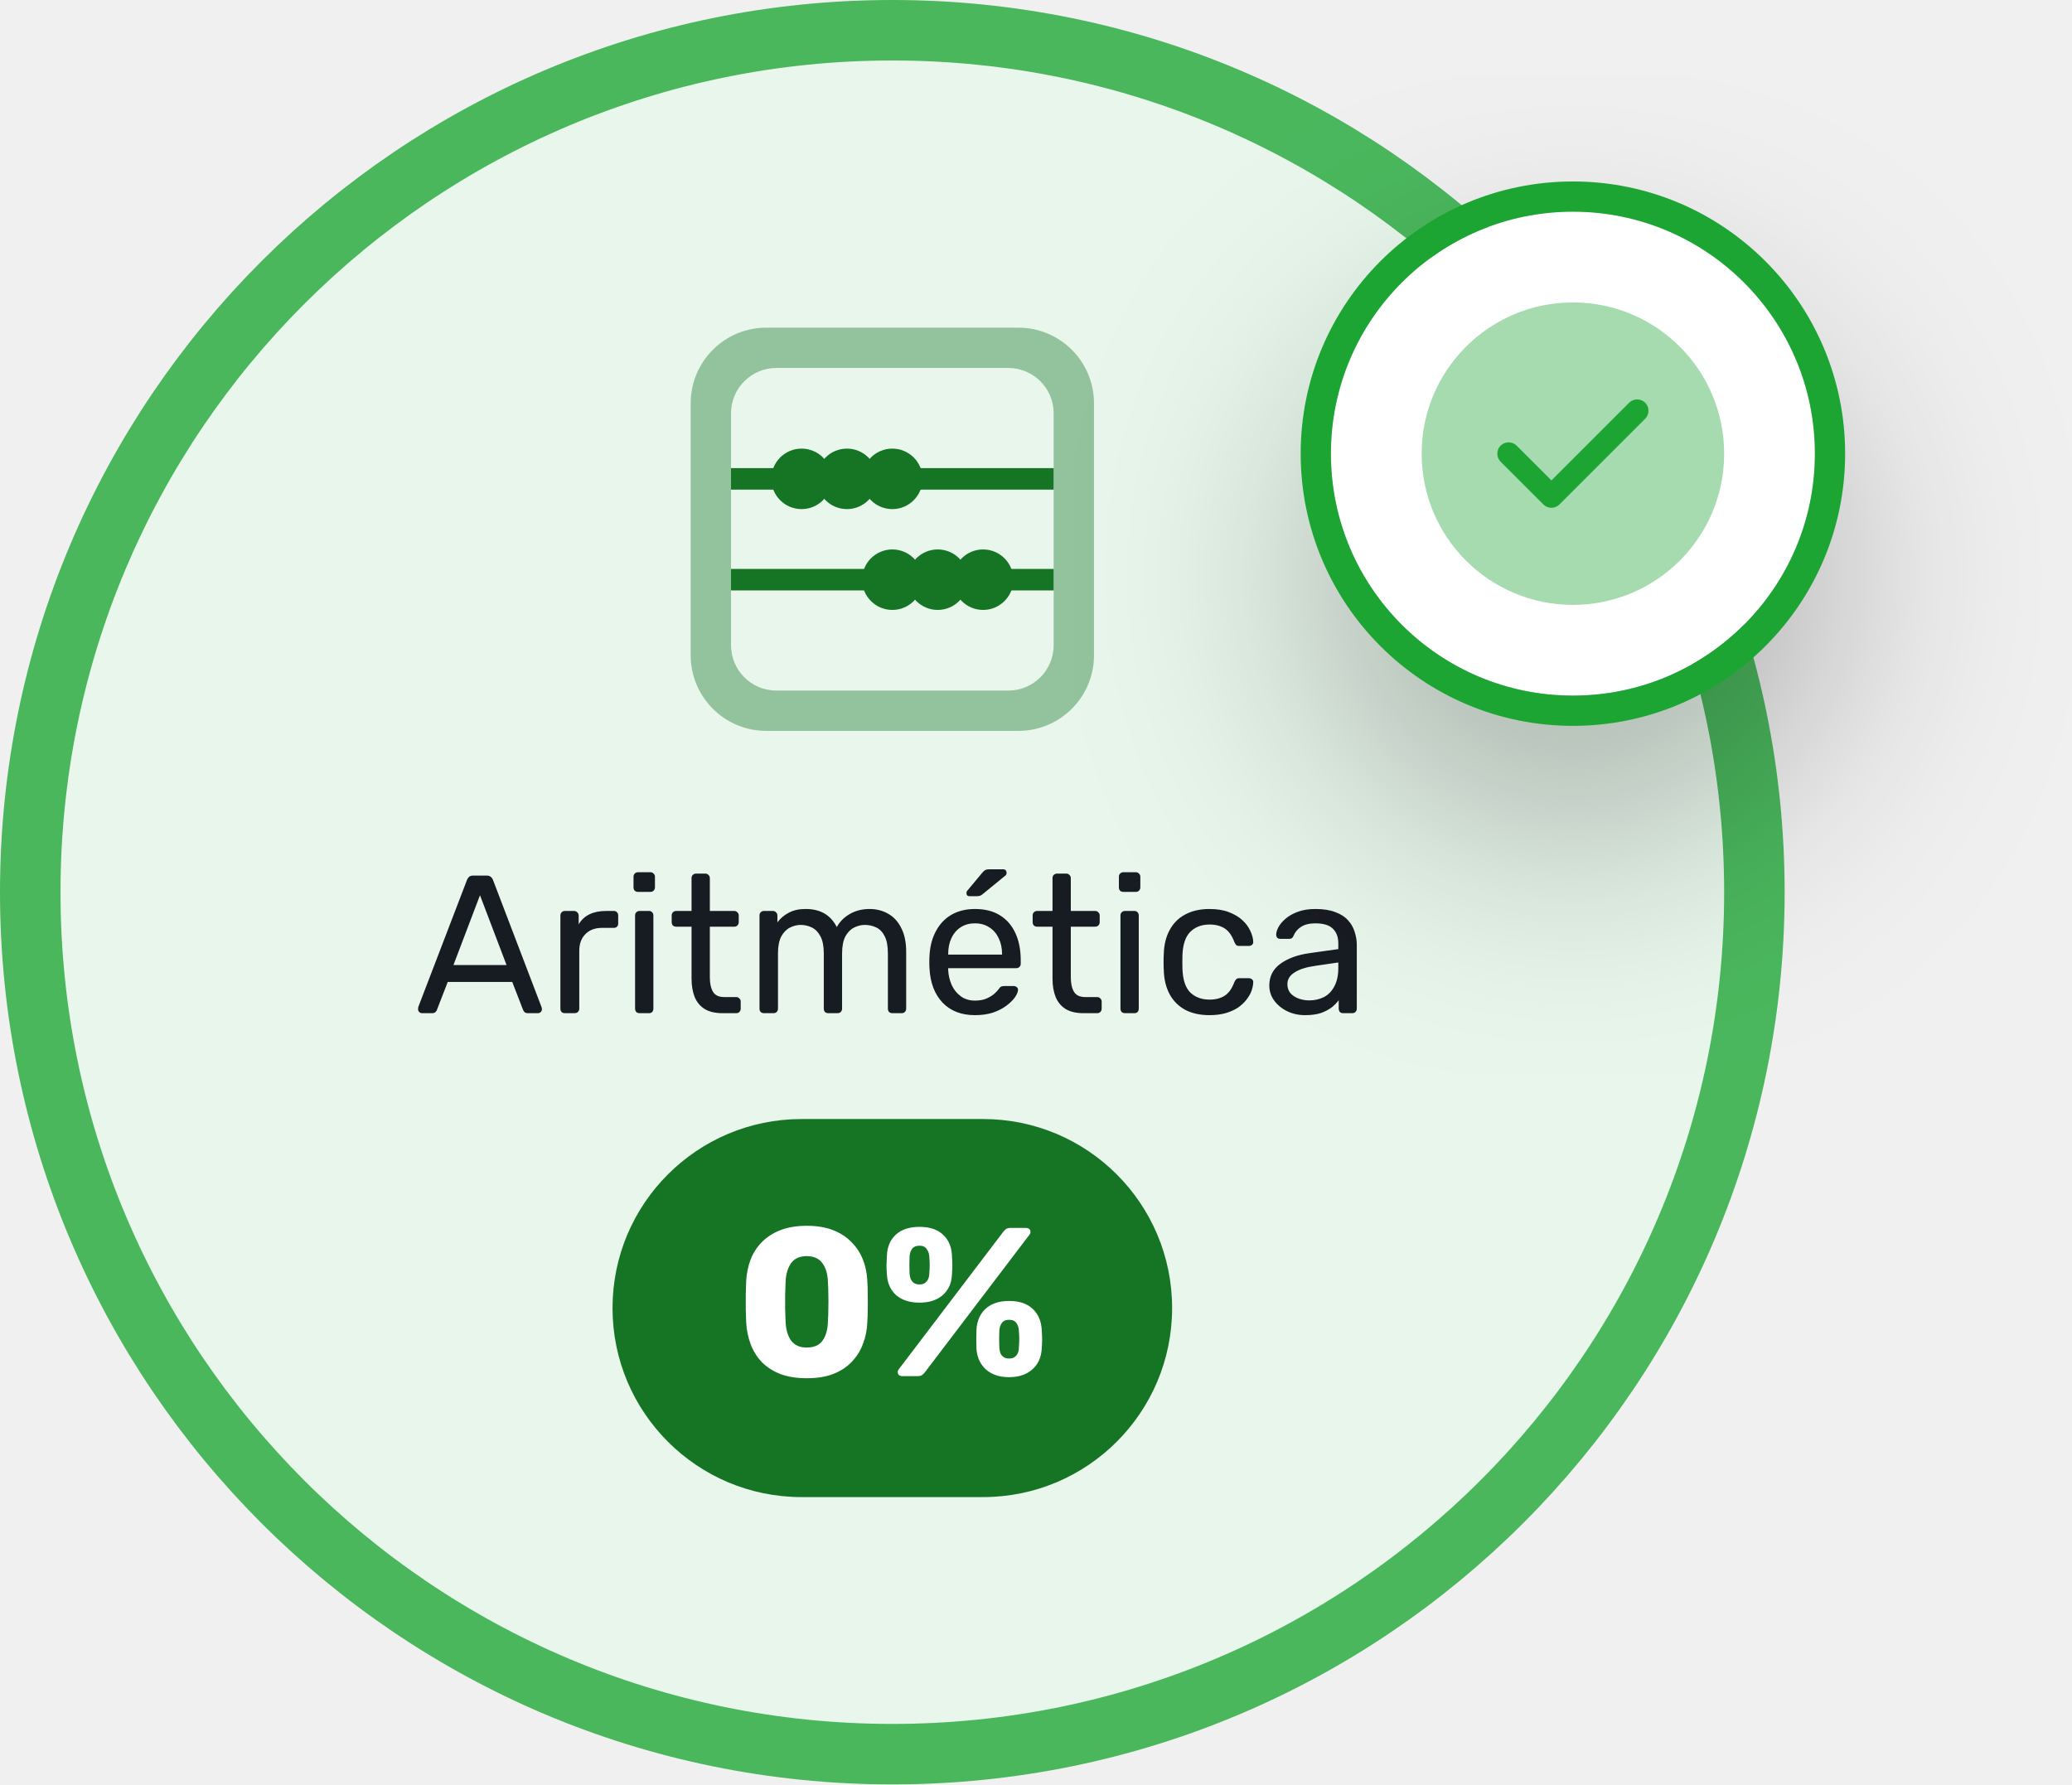
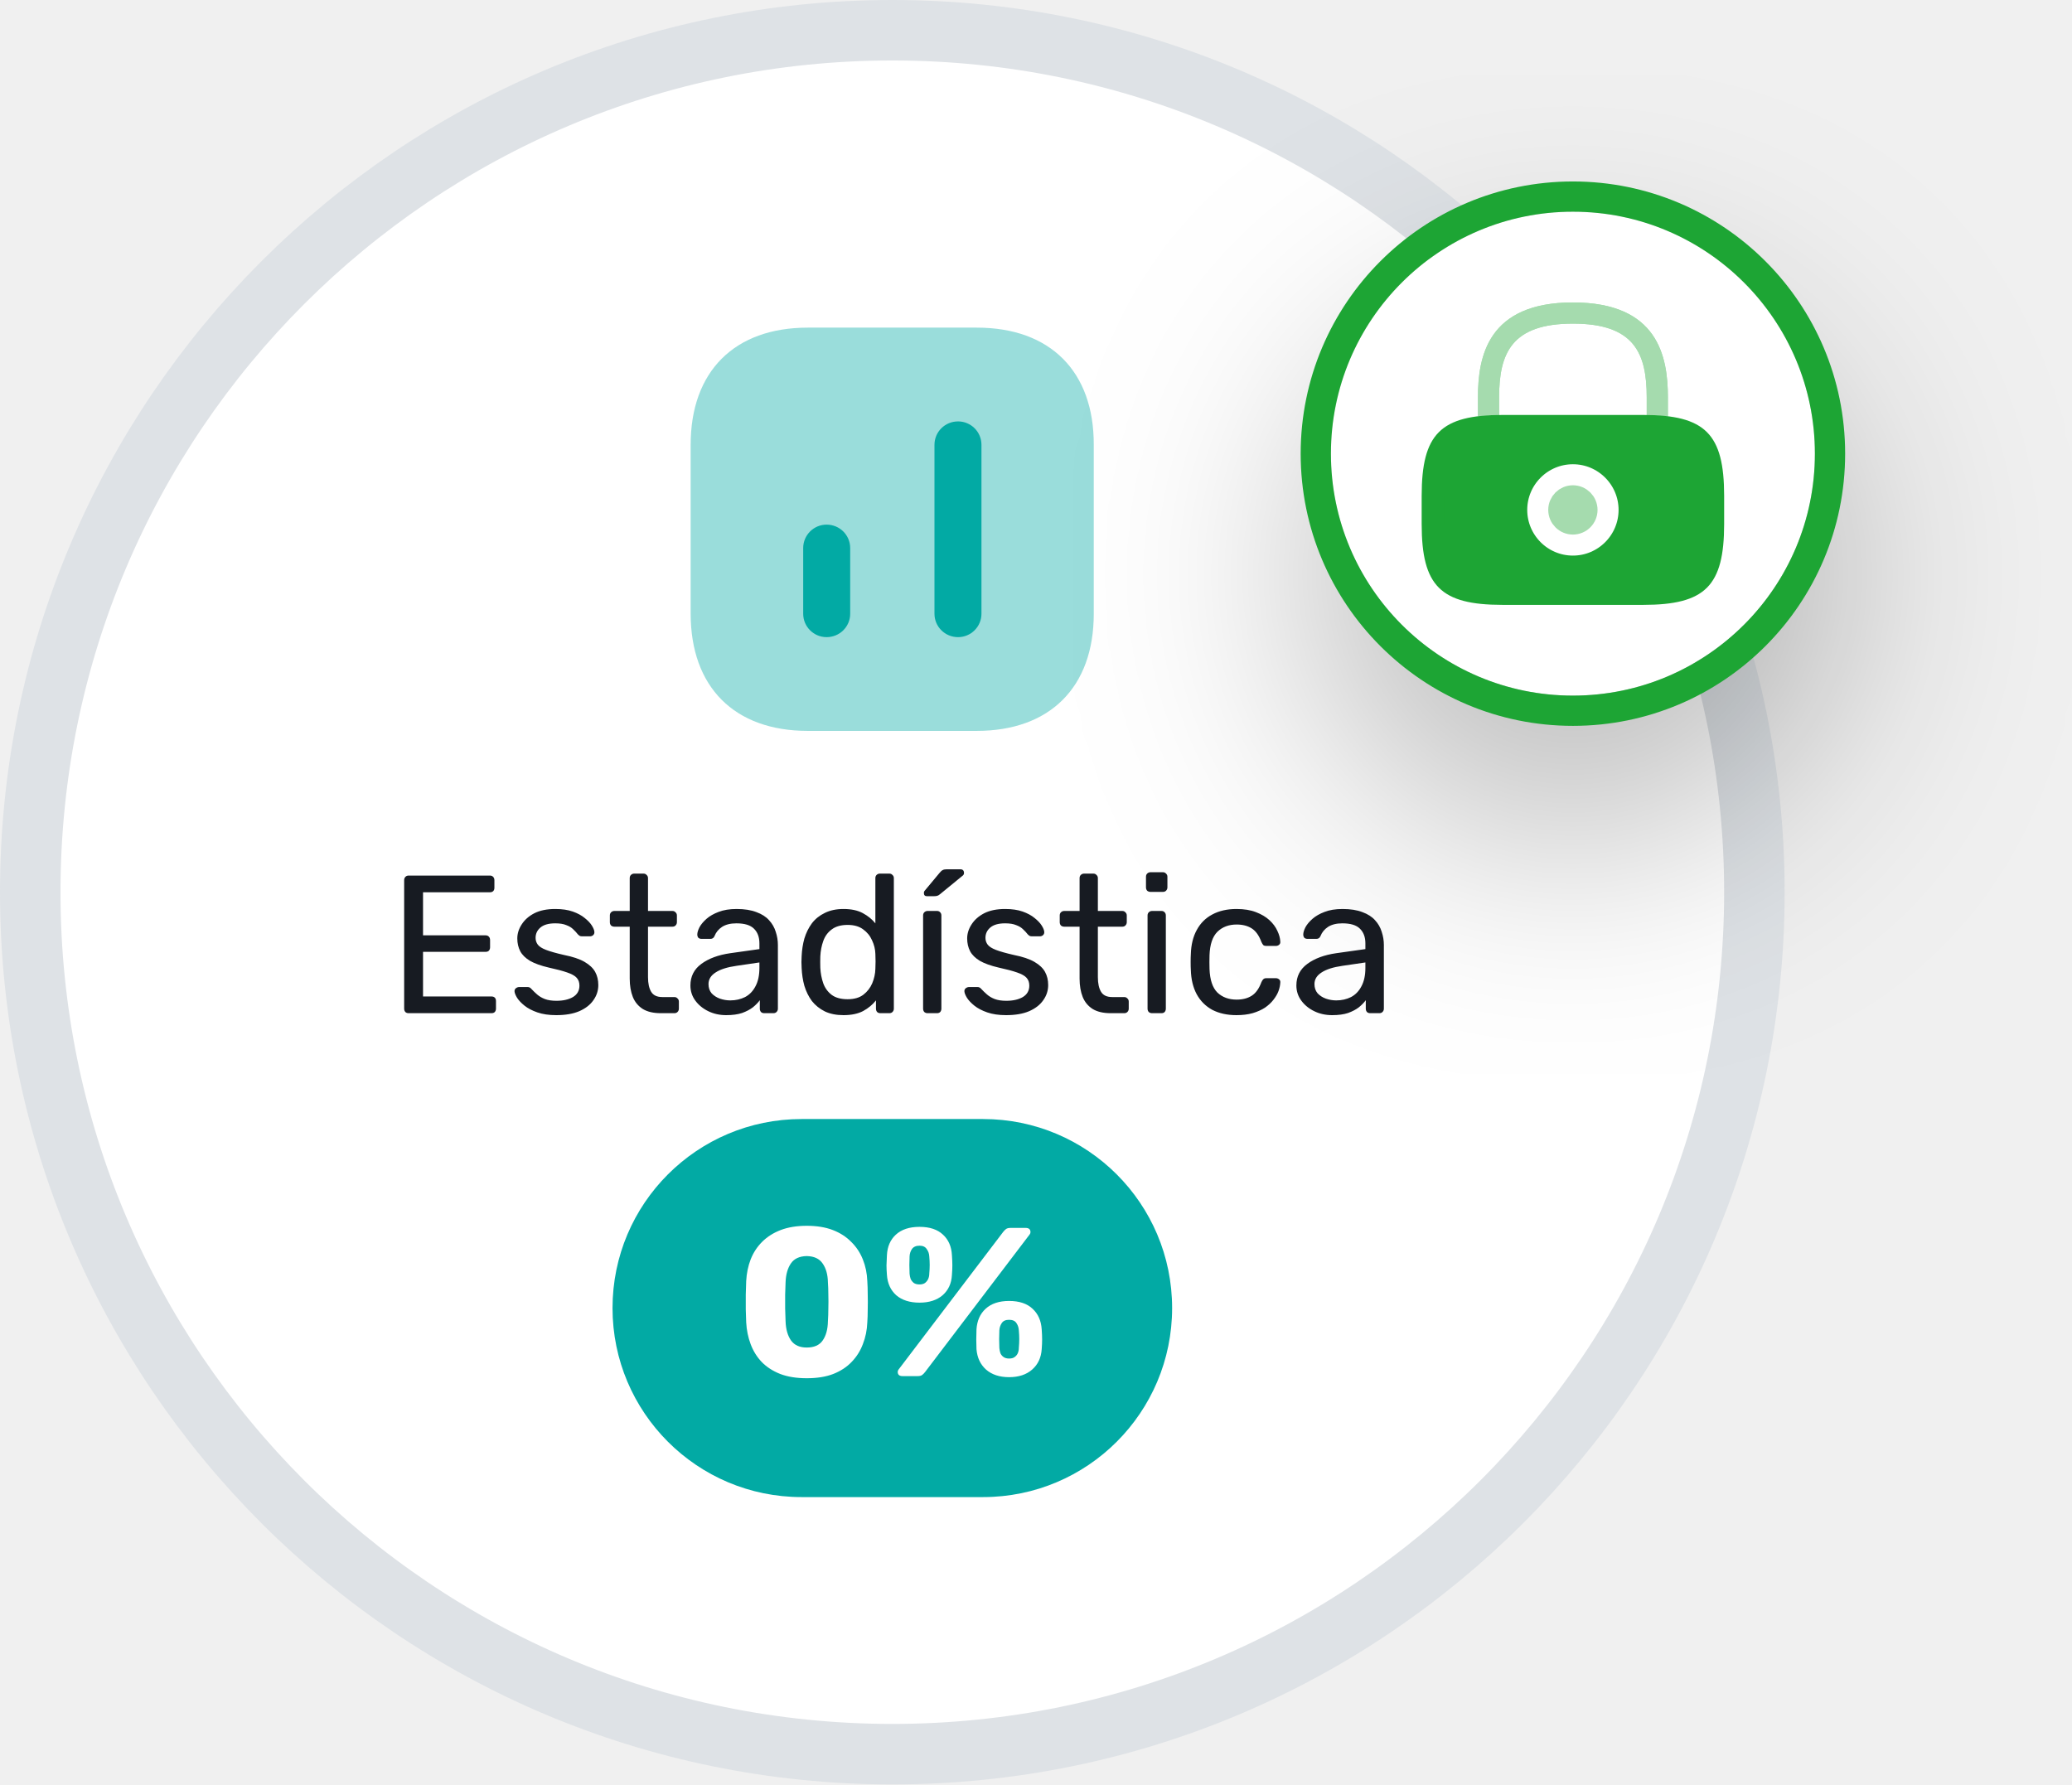
<svg xmlns="http://www.w3.org/2000/svg" width="137" height="118" viewBox="0 0 137 118" fill="none">
-   <rect x="2" y="2" width="114" height="114" rx="57" fill="#E8F6EB" />
-   <rect x="2" y="2" width="114" height="114" rx="57" stroke="#4AB75D" stroke-width="4" />
-   <path opacity="0.4" d="M67.334 21.667C70.095 21.667 72.334 23.906 72.334 26.667V43.333C72.334 46.094 70.095 48.333 67.334 48.333H50.668C47.907 48.333 45.668 46.094 45.668 43.333V26.667C45.668 23.906 47.907 21.667 50.668 21.667H67.334ZM51.334 24.333C49.677 24.333 48.334 25.676 48.334 27.333V42.667C48.334 44.324 49.677 45.667 51.334 45.667H66.668C68.325 45.667 69.668 44.324 69.668 42.667V27.333C69.668 25.676 68.325 24.333 66.668 24.333H51.334Z" fill="#157525" />
-   <circle cx="53" cy="31.666" r="2" fill="#157525" />
-   <circle cx="56" cy="31.666" r="2" fill="#157525" />
-   <circle cx="59" cy="31.666" r="2" fill="#157525" />
-   <rect x="48.334" y="30.956" width="21.333" height="1.422" fill="#157525" />
-   <circle cx="2" cy="2" r="2" transform="matrix(-1 0 0 1 67.002 36.3335)" fill="#157525" />
-   <circle cx="2" cy="2" r="2" transform="matrix(-1 0 0 1 64.002 36.3335)" fill="#157525" />
-   <circle cx="2" cy="2" r="2" transform="matrix(-1 0 0 1 61.002 36.3335)" fill="#157525" />
-   <rect width="21.333" height="1.422" transform="matrix(-1 0 0 1 69.668 37.6221)" fill="#157525" />
-   <path d="M27.902 67C27.833 67 27.772 66.974 27.72 66.922C27.668 66.87 27.642 66.809 27.642 66.74C27.642 66.697 27.647 66.649 27.655 66.597L30.879 58.186C30.914 58.099 30.962 58.03 31.022 57.978C31.083 57.926 31.174 57.9 31.295 57.9H32.179C32.292 57.9 32.379 57.926 32.439 57.978C32.509 58.03 32.561 58.099 32.595 58.186L35.806 66.597C35.824 66.649 35.832 66.697 35.832 66.74C35.832 66.809 35.806 66.87 35.754 66.922C35.702 66.974 35.642 67 35.572 67H34.909C34.805 67 34.727 66.974 34.675 66.922C34.632 66.87 34.602 66.822 34.584 66.779L33.869 64.933H29.605L28.89 66.779C28.882 66.822 28.851 66.87 28.799 66.922C28.747 66.974 28.669 67 28.565 67H27.902ZM29.982 63.815H33.492L31.737 59.2L29.982 63.815ZM37.352 67C37.266 67 37.192 66.974 37.131 66.922C37.079 66.861 37.053 66.788 37.053 66.701V60.552C37.053 60.465 37.079 60.392 37.131 60.331C37.192 60.27 37.266 60.24 37.352 60.24H37.95C38.037 60.24 38.111 60.27 38.171 60.331C38.232 60.392 38.262 60.465 38.262 60.552V61.124C38.436 60.829 38.674 60.608 38.977 60.461C39.281 60.314 39.645 60.24 40.069 60.24H40.589C40.676 60.24 40.745 60.27 40.797 60.331C40.849 60.383 40.875 60.452 40.875 60.539V61.072C40.875 61.159 40.849 61.228 40.797 61.28C40.745 61.332 40.676 61.358 40.589 61.358H39.809C39.341 61.358 38.973 61.497 38.704 61.774C38.436 62.043 38.301 62.411 38.301 62.879V66.701C38.301 66.788 38.271 66.861 38.21 66.922C38.15 66.974 38.076 67 37.989 67H37.352ZM42.291 67C42.204 67 42.13 66.974 42.07 66.922C42.018 66.861 41.992 66.788 41.992 66.701V60.539C41.992 60.452 42.018 60.383 42.07 60.331C42.13 60.27 42.204 60.24 42.291 60.24H42.915C43.002 60.24 43.071 60.27 43.123 60.331C43.175 60.383 43.201 60.452 43.201 60.539V66.701C43.201 66.788 43.175 66.861 43.123 66.922C43.071 66.974 43.002 67 42.915 67H42.291ZM42.187 58.979C42.1 58.979 42.026 58.953 41.966 58.901C41.914 58.84 41.888 58.767 41.888 58.68V57.978C41.888 57.891 41.914 57.822 41.966 57.77C42.026 57.709 42.1 57.679 42.187 57.679H43.006C43.093 57.679 43.162 57.709 43.214 57.77C43.275 57.822 43.305 57.891 43.305 57.978V58.68C43.305 58.767 43.275 58.84 43.214 58.901C43.162 58.953 43.093 58.979 43.006 58.979H42.187ZM47.779 67C47.294 67 46.9 66.909 46.596 66.727C46.293 66.536 46.072 66.272 45.933 65.934C45.795 65.587 45.725 65.18 45.725 64.712V61.28H44.711C44.625 61.28 44.551 61.254 44.49 61.202C44.438 61.141 44.412 61.068 44.412 60.981V60.539C44.412 60.452 44.438 60.383 44.49 60.331C44.551 60.27 44.625 60.24 44.711 60.24H45.725V58.069C45.725 57.982 45.751 57.913 45.803 57.861C45.864 57.8 45.938 57.77 46.024 57.77H46.635C46.722 57.77 46.791 57.8 46.843 57.861C46.904 57.913 46.934 57.982 46.934 58.069V60.24H48.546C48.633 60.24 48.702 60.27 48.754 60.331C48.815 60.383 48.845 60.452 48.845 60.539V60.981C48.845 61.068 48.815 61.141 48.754 61.202C48.702 61.254 48.633 61.28 48.546 61.28H46.934V64.621C46.934 65.028 47.004 65.349 47.142 65.583C47.281 65.817 47.528 65.934 47.883 65.934H48.676C48.763 65.934 48.832 65.964 48.884 66.025C48.945 66.077 48.975 66.146 48.975 66.233V66.701C48.975 66.788 48.945 66.861 48.884 66.922C48.832 66.974 48.763 67 48.676 67H47.779ZM50.517 67C50.431 67 50.357 66.974 50.296 66.922C50.244 66.861 50.218 66.788 50.218 66.701V60.539C50.218 60.452 50.244 60.383 50.296 60.331C50.357 60.27 50.431 60.24 50.517 60.24H51.102C51.189 60.24 51.258 60.27 51.31 60.331C51.371 60.383 51.401 60.452 51.401 60.539V60.994C51.601 60.725 51.852 60.513 52.155 60.357C52.459 60.192 52.823 60.11 53.247 60.11C54.227 60.101 54.92 60.5 55.327 61.306C55.527 60.942 55.817 60.652 56.198 60.435C56.58 60.218 57.013 60.11 57.498 60.11C57.949 60.11 58.356 60.214 58.72 60.422C59.093 60.63 59.383 60.946 59.591 61.371C59.808 61.787 59.916 62.311 59.916 62.944V66.701C59.916 66.788 59.886 66.861 59.825 66.922C59.773 66.974 59.704 67 59.617 67H59.006C58.92 67 58.846 66.974 58.785 66.922C58.733 66.861 58.707 66.788 58.707 66.701V63.061C58.707 62.576 58.638 62.194 58.499 61.917C58.361 61.64 58.174 61.445 57.94 61.332C57.706 61.219 57.451 61.163 57.173 61.163C56.948 61.163 56.718 61.219 56.484 61.332C56.25 61.445 56.055 61.64 55.899 61.917C55.752 62.194 55.678 62.576 55.678 63.061V66.701C55.678 66.788 55.648 66.861 55.587 66.922C55.535 66.974 55.466 67 55.379 67H54.768C54.682 67 54.608 66.974 54.547 66.922C54.495 66.861 54.469 66.788 54.469 66.701V63.061C54.469 62.576 54.396 62.194 54.248 61.917C54.101 61.64 53.91 61.445 53.676 61.332C53.442 61.219 53.195 61.163 52.935 61.163C52.71 61.163 52.48 61.219 52.246 61.332C52.012 61.445 51.817 61.64 51.661 61.917C51.514 62.194 51.44 62.571 51.44 63.048V66.701C51.44 66.788 51.41 66.861 51.349 66.922C51.297 66.974 51.228 67 51.141 67H50.517ZM64.462 67.13C63.569 67.13 62.859 66.857 62.33 66.311C61.801 65.756 61.511 65.002 61.459 64.049C61.45 63.936 61.446 63.793 61.446 63.62C61.446 63.438 61.45 63.291 61.459 63.178C61.494 62.563 61.637 62.025 61.888 61.566C62.139 61.098 62.482 60.738 62.915 60.487C63.357 60.236 63.873 60.11 64.462 60.11C65.121 60.11 65.671 60.249 66.113 60.526C66.564 60.803 66.906 61.198 67.14 61.709C67.374 62.22 67.491 62.818 67.491 63.503V63.724C67.491 63.819 67.461 63.893 67.4 63.945C67.348 63.997 67.279 64.023 67.192 64.023H62.694C62.694 64.032 62.694 64.049 62.694 64.075C62.694 64.101 62.694 64.123 62.694 64.14C62.711 64.495 62.789 64.829 62.928 65.141C63.067 65.444 63.266 65.691 63.526 65.882C63.786 66.073 64.098 66.168 64.462 66.168C64.774 66.168 65.034 66.12 65.242 66.025C65.45 65.93 65.619 65.826 65.749 65.713C65.879 65.592 65.966 65.501 66.009 65.44C66.087 65.327 66.148 65.262 66.191 65.245C66.234 65.219 66.304 65.206 66.399 65.206H67.023C67.11 65.206 67.179 65.232 67.231 65.284C67.292 65.327 67.318 65.392 67.309 65.479C67.3 65.609 67.231 65.769 67.101 65.96C66.971 66.142 66.785 66.324 66.542 66.506C66.299 66.688 66.005 66.84 65.658 66.961C65.311 67.074 64.913 67.13 64.462 67.13ZM62.694 63.126H66.256V63.087C66.256 62.697 66.182 62.35 66.035 62.047C65.896 61.744 65.693 61.505 65.424 61.332C65.155 61.15 64.835 61.059 64.462 61.059C64.089 61.059 63.769 61.15 63.5 61.332C63.24 61.505 63.041 61.744 62.902 62.047C62.763 62.35 62.694 62.697 62.694 63.087V63.126ZM64.111 59.265C63.972 59.265 63.903 59.196 63.903 59.057C63.903 58.988 63.925 58.931 63.968 58.888L64.943 57.718C65.021 57.623 65.09 57.562 65.151 57.536C65.212 57.501 65.303 57.484 65.424 57.484H66.308C66.473 57.484 66.555 57.566 66.555 57.731C66.555 57.792 66.533 57.844 66.49 57.887L64.982 59.122C64.913 59.183 64.848 59.222 64.787 59.239C64.726 59.256 64.648 59.265 64.553 59.265H64.111ZM71.646 67C71.161 67 70.767 66.909 70.463 66.727C70.16 66.536 69.939 66.272 69.8 65.934C69.662 65.587 69.592 65.18 69.592 64.712V61.28H68.578C68.492 61.28 68.418 61.254 68.357 61.202C68.305 61.141 68.279 61.068 68.279 60.981V60.539C68.279 60.452 68.305 60.383 68.357 60.331C68.418 60.27 68.492 60.24 68.578 60.24H69.592V58.069C69.592 57.982 69.618 57.913 69.67 57.861C69.731 57.8 69.805 57.77 69.891 57.77H70.502C70.589 57.77 70.658 57.8 70.71 57.861C70.771 57.913 70.801 57.982 70.801 58.069V60.24H72.413C72.5 60.24 72.569 60.27 72.621 60.331C72.682 60.383 72.712 60.452 72.712 60.539V60.981C72.712 61.068 72.682 61.141 72.621 61.202C72.569 61.254 72.5 61.28 72.413 61.28H70.801V64.621C70.801 65.028 70.871 65.349 71.009 65.583C71.148 65.817 71.395 65.934 71.75 65.934H72.543C72.63 65.934 72.699 65.964 72.751 66.025C72.812 66.077 72.842 66.146 72.842 66.233V66.701C72.842 66.788 72.812 66.861 72.751 66.922C72.699 66.974 72.63 67 72.543 67H71.646ZM74.385 67C74.298 67 74.224 66.974 74.163 66.922C74.112 66.861 74.085 66.788 74.085 66.701V60.539C74.085 60.452 74.112 60.383 74.163 60.331C74.224 60.27 74.298 60.24 74.385 60.24H75.008C75.095 60.24 75.165 60.27 75.216 60.331C75.269 60.383 75.294 60.452 75.294 60.539V66.701C75.294 66.788 75.269 66.861 75.216 66.922C75.165 66.974 75.095 67 75.008 67H74.385ZM74.281 58.979C74.194 58.979 74.12 58.953 74.059 58.901C74.007 58.84 73.981 58.767 73.981 58.68V57.978C73.981 57.891 74.007 57.822 74.059 57.77C74.12 57.709 74.194 57.679 74.281 57.679H75.1C75.186 57.679 75.255 57.709 75.308 57.77C75.368 57.822 75.398 57.891 75.398 57.978V58.68C75.398 58.767 75.368 58.84 75.308 58.901C75.255 58.953 75.186 58.979 75.1 58.979H74.281ZM79.964 67.13C79.349 67.13 78.816 67.013 78.365 66.779C77.923 66.536 77.581 66.194 77.338 65.752C77.095 65.301 76.965 64.764 76.948 64.14C76.939 64.01 76.935 63.837 76.935 63.62C76.935 63.403 76.939 63.23 76.948 63.1C76.965 62.476 77.095 61.943 77.338 61.501C77.581 61.05 77.923 60.708 78.365 60.474C78.816 60.231 79.349 60.11 79.964 60.11C80.467 60.11 80.896 60.179 81.251 60.318C81.615 60.457 81.914 60.634 82.148 60.851C82.382 61.068 82.555 61.302 82.668 61.553C82.789 61.804 82.854 62.043 82.863 62.268C82.872 62.355 82.846 62.424 82.785 62.476C82.724 62.528 82.651 62.554 82.564 62.554H81.94C81.853 62.554 81.788 62.537 81.745 62.502C81.702 62.459 81.658 62.389 81.615 62.294C81.459 61.869 81.247 61.57 80.978 61.397C80.709 61.224 80.376 61.137 79.977 61.137C79.457 61.137 79.032 61.297 78.703 61.618C78.382 61.939 78.209 62.454 78.183 63.165C78.174 63.477 78.174 63.78 78.183 64.075C78.209 64.794 78.382 65.314 78.703 65.635C79.032 65.947 79.457 66.103 79.977 66.103C80.376 66.103 80.709 66.016 80.978 65.843C81.247 65.67 81.459 65.371 81.615 64.946C81.658 64.851 81.702 64.786 81.745 64.751C81.788 64.708 81.853 64.686 81.94 64.686H82.564C82.651 64.686 82.724 64.712 82.785 64.764C82.846 64.816 82.872 64.885 82.863 64.972C82.854 65.154 82.815 65.34 82.746 65.531C82.677 65.722 82.564 65.917 82.408 66.116C82.261 66.307 82.074 66.48 81.849 66.636C81.624 66.783 81.351 66.905 81.03 67C80.718 67.087 80.363 67.13 79.964 67.13ZM86.292 67.13C85.859 67.13 85.464 67.043 85.109 66.87C84.754 66.697 84.468 66.463 84.251 66.168C84.034 65.873 83.926 65.54 83.926 65.167C83.926 64.569 84.168 64.092 84.654 63.737C85.139 63.382 85.772 63.148 86.552 63.035L88.489 62.762V62.385C88.489 61.969 88.368 61.644 88.125 61.41C87.891 61.176 87.505 61.059 86.968 61.059C86.578 61.059 86.261 61.137 86.019 61.293C85.785 61.449 85.62 61.648 85.525 61.891C85.473 62.021 85.382 62.086 85.252 62.086H84.667C84.572 62.086 84.498 62.06 84.446 62.008C84.403 61.947 84.381 61.878 84.381 61.8C84.381 61.67 84.428 61.51 84.524 61.319C84.628 61.128 84.784 60.942 84.992 60.76C85.2 60.578 85.464 60.426 85.785 60.305C86.114 60.175 86.513 60.11 86.981 60.11C87.501 60.11 87.939 60.179 88.294 60.318C88.649 60.448 88.927 60.626 89.126 60.851C89.334 61.076 89.481 61.332 89.568 61.618C89.663 61.904 89.711 62.194 89.711 62.489V66.701C89.711 66.788 89.68 66.861 89.62 66.922C89.568 66.974 89.499 67 89.412 67H88.814C88.719 67 88.645 66.974 88.593 66.922C88.541 66.861 88.515 66.788 88.515 66.701V66.142C88.402 66.298 88.251 66.454 88.06 66.61C87.869 66.757 87.631 66.883 87.345 66.987C87.059 67.082 86.708 67.13 86.292 67.13ZM86.565 66.155C86.92 66.155 87.245 66.081 87.54 65.934C87.835 65.778 88.064 65.54 88.229 65.219C88.402 64.898 88.489 64.495 88.489 64.01V63.646L86.981 63.867C86.365 63.954 85.902 64.101 85.59 64.309C85.278 64.508 85.122 64.764 85.122 65.076C85.122 65.319 85.191 65.522 85.33 65.687C85.477 65.843 85.659 65.96 85.876 66.038C86.101 66.116 86.331 66.155 86.565 66.155Z" fill="#171B22" />
-   <rect x="40.5" y="74" width="37" height="25" rx="12.5" fill="#157525" />
+   <rect x="2" y="2" width="114" height="114" rx="57" fill="white" />
+   <rect x="2" y="2" width="114" height="114" rx="57" stroke="#DEE2E6" stroke-width="4" />
+   <path opacity="0.4" d="M64.586 21.666H53.413C48.559 21.666 45.666 24.56 45.666 29.413V40.573C45.666 45.44 48.559 48.333 53.413 48.333H64.573C69.426 48.333 72.319 45.44 72.319 40.587V29.413C72.333 24.56 69.439 21.666 64.586 21.666Z" fill="#02AAA4" />
+   <path d="M64.894 29.413V40.587C64.894 41.44 64.2 42.133 63.347 42.133C62.48 42.133 61.787 41.44 61.787 40.587V29.413C61.787 28.56 62.48 27.867 63.347 27.867C64.2 27.867 64.894 28.56 64.894 29.413Z" fill="#02AAA4" />
+   <path d="M56.214 36.24V40.587C56.214 41.44 55.521 42.133 54.654 42.133C53.801 42.133 53.107 41.44 53.107 40.587V36.24C53.107 35.387 53.801 34.693 54.654 34.693C55.521 34.693 56.214 35.387 56.214 36.24Z" fill="#02AAA4" />
+   <path d="M27.022 67C26.927 67 26.853 66.974 26.801 66.922C26.749 66.861 26.723 66.788 26.723 66.701V58.212C26.723 58.117 26.749 58.043 26.801 57.991C26.853 57.93 26.927 57.9 27.022 57.9H32.391C32.487 57.9 32.56 57.93 32.612 57.991C32.664 58.043 32.69 58.117 32.69 58.212V58.706C32.69 58.801 32.664 58.875 32.612 58.927C32.56 58.979 32.487 59.005 32.391 59.005H27.971V61.852H32.105C32.201 61.852 32.274 61.882 32.326 61.943C32.378 61.995 32.404 62.069 32.404 62.164V62.645C32.404 62.732 32.378 62.805 32.326 62.866C32.274 62.918 32.201 62.944 32.105 62.944H27.971V65.895H32.495C32.591 65.895 32.664 65.921 32.716 65.973C32.768 66.025 32.794 66.099 32.794 66.194V66.701C32.794 66.788 32.768 66.861 32.716 66.922C32.664 66.974 32.591 67 32.495 67H27.022ZM36.778 67.13C36.293 67.13 35.877 67.069 35.53 66.948C35.183 66.827 34.902 66.679 34.685 66.506C34.468 66.333 34.304 66.159 34.191 65.986C34.087 65.813 34.031 65.674 34.022 65.57C34.013 65.475 34.044 65.401 34.113 65.349C34.182 65.297 34.252 65.271 34.321 65.271H34.893C34.945 65.271 34.984 65.28 35.01 65.297C35.045 65.306 35.088 65.34 35.14 65.401C35.253 65.522 35.378 65.644 35.517 65.765C35.656 65.886 35.825 65.986 36.024 66.064C36.232 66.142 36.488 66.181 36.791 66.181C37.233 66.181 37.597 66.099 37.883 65.934C38.169 65.761 38.312 65.509 38.312 65.18C38.312 64.963 38.251 64.79 38.13 64.66C38.017 64.53 37.809 64.413 37.506 64.309C37.211 64.205 36.804 64.097 36.284 63.984C35.764 63.863 35.352 63.715 35.049 63.542C34.746 63.36 34.529 63.148 34.399 62.905C34.269 62.654 34.204 62.372 34.204 62.06C34.204 61.739 34.299 61.432 34.49 61.137C34.681 60.834 34.958 60.587 35.322 60.396C35.695 60.205 36.158 60.11 36.713 60.11C37.164 60.11 37.549 60.166 37.87 60.279C38.191 60.392 38.455 60.535 38.663 60.708C38.871 60.873 39.027 61.037 39.131 61.202C39.235 61.367 39.291 61.505 39.3 61.618C39.309 61.705 39.283 61.778 39.222 61.839C39.161 61.891 39.092 61.917 39.014 61.917H38.468C38.407 61.917 38.355 61.904 38.312 61.878C38.277 61.852 38.243 61.822 38.208 61.787C38.121 61.674 38.017 61.562 37.896 61.449C37.783 61.336 37.632 61.245 37.441 61.176C37.259 61.098 37.016 61.059 36.713 61.059C36.28 61.059 35.955 61.15 35.738 61.332C35.521 61.514 35.413 61.744 35.413 62.021C35.413 62.186 35.461 62.333 35.556 62.463C35.651 62.593 35.833 62.71 36.102 62.814C36.371 62.918 36.769 63.031 37.298 63.152C37.87 63.265 38.321 63.416 38.65 63.607C38.979 63.798 39.213 64.019 39.352 64.27C39.491 64.521 39.56 64.812 39.56 65.141C39.56 65.505 39.452 65.839 39.235 66.142C39.027 66.445 38.715 66.688 38.299 66.87C37.892 67.043 37.385 67.13 36.778 67.13ZM43.691 67C43.206 67 42.812 66.909 42.508 66.727C42.205 66.536 41.984 66.272 41.845 65.934C41.707 65.587 41.637 65.18 41.637 64.712V61.28H40.623C40.537 61.28 40.463 61.254 40.402 61.202C40.35 61.141 40.324 61.068 40.324 60.981V60.539C40.324 60.452 40.35 60.383 40.402 60.331C40.463 60.27 40.537 60.24 40.623 60.24H41.637V58.069C41.637 57.982 41.663 57.913 41.715 57.861C41.776 57.8 41.85 57.77 41.936 57.77H42.547C42.634 57.77 42.703 57.8 42.755 57.861C42.816 57.913 42.846 57.982 42.846 58.069V60.24H44.458C44.545 60.24 44.614 60.27 44.666 60.331C44.727 60.383 44.757 60.452 44.757 60.539V60.981C44.757 61.068 44.727 61.141 44.666 61.202C44.614 61.254 44.545 61.28 44.458 61.28H42.846V64.621C42.846 65.028 42.916 65.349 43.054 65.583C43.193 65.817 43.44 65.934 43.795 65.934H44.588C44.675 65.934 44.744 65.964 44.796 66.025C44.857 66.077 44.887 66.146 44.887 66.233V66.701C44.887 66.788 44.857 66.861 44.796 66.922C44.744 66.974 44.675 67 44.588 67H43.691ZM48.016 67.13C47.582 67.13 47.188 67.043 46.833 66.87C46.477 66.697 46.191 66.463 45.974 66.168C45.758 65.873 45.65 65.54 45.65 65.167C45.65 64.569 45.892 64.092 46.377 63.737C46.863 63.382 47.495 63.148 48.276 63.035L50.212 62.762V62.385C50.212 61.969 50.091 61.644 49.849 61.41C49.614 61.176 49.229 61.059 48.691 61.059C48.301 61.059 47.985 61.137 47.742 61.293C47.508 61.449 47.344 61.648 47.248 61.891C47.197 62.021 47.105 62.086 46.975 62.086H46.391C46.295 62.086 46.221 62.06 46.169 62.008C46.126 61.947 46.105 61.878 46.105 61.8C46.105 61.67 46.152 61.51 46.248 61.319C46.352 61.128 46.508 60.942 46.715 60.76C46.923 60.578 47.188 60.426 47.508 60.305C47.838 60.175 48.236 60.11 48.705 60.11C49.224 60.11 49.662 60.179 50.017 60.318C50.373 60.448 50.65 60.626 50.849 60.851C51.057 61.076 51.205 61.332 51.291 61.618C51.387 61.904 51.434 62.194 51.434 62.489V66.701C51.434 66.788 51.404 66.861 51.343 66.922C51.291 66.974 51.222 67 51.136 67H50.538C50.442 67 50.368 66.974 50.316 66.922C50.264 66.861 50.239 66.788 50.239 66.701V66.142C50.126 66.298 49.974 66.454 49.783 66.61C49.593 66.757 49.355 66.883 49.069 66.987C48.782 67.082 48.431 67.13 48.016 67.13ZM48.288 66.155C48.644 66.155 48.969 66.081 49.264 65.934C49.558 65.778 49.788 65.54 49.953 65.219C50.126 64.898 50.212 64.495 50.212 64.01V63.646L48.705 63.867C48.089 63.954 47.626 64.101 47.313 64.309C47.002 64.508 46.846 64.764 46.846 65.076C46.846 65.319 46.915 65.522 47.053 65.687C47.201 65.843 47.383 65.96 47.599 66.038C47.825 66.116 48.054 66.155 48.288 66.155ZM55.773 67.13C55.297 67.13 54.885 67.048 54.538 66.883C54.192 66.71 53.906 66.48 53.68 66.194C53.464 65.899 53.299 65.566 53.186 65.193C53.082 64.82 53.022 64.426 53.004 64.01C52.996 63.871 52.991 63.741 52.991 63.62C52.991 63.499 52.996 63.369 53.004 63.23C53.022 62.823 53.082 62.433 53.186 62.06C53.299 61.687 53.464 61.354 53.68 61.059C53.906 60.764 54.192 60.535 54.538 60.37C54.885 60.197 55.297 60.11 55.773 60.11C56.285 60.11 56.709 60.201 57.047 60.383C57.385 60.565 57.663 60.79 57.879 61.059V58.069C57.879 57.982 57.905 57.913 57.957 57.861C58.018 57.8 58.092 57.77 58.178 57.77H58.802C58.889 57.77 58.958 57.8 59.01 57.861C59.071 57.913 59.101 57.982 59.101 58.069V66.701C59.101 66.788 59.071 66.861 59.01 66.922C58.958 66.974 58.889 67 58.802 67H58.217C58.122 67 58.048 66.974 57.996 66.922C57.944 66.861 57.918 66.788 57.918 66.701V66.155C57.702 66.432 57.42 66.666 57.073 66.857C56.727 67.039 56.293 67.13 55.773 67.13ZM56.046 66.077C56.48 66.077 56.826 65.977 57.086 65.778C57.346 65.579 57.541 65.327 57.671 65.024C57.801 64.712 57.871 64.396 57.879 64.075C57.888 63.936 57.892 63.772 57.892 63.581C57.892 63.382 57.888 63.213 57.879 63.074C57.871 62.771 57.797 62.472 57.658 62.177C57.528 61.882 57.329 61.64 57.06 61.449C56.8 61.258 56.462 61.163 56.046 61.163C55.604 61.163 55.253 61.263 54.993 61.462C54.733 61.653 54.547 61.908 54.434 62.229C54.322 62.541 54.257 62.879 54.239 63.243C54.231 63.494 54.231 63.746 54.239 63.997C54.257 64.361 54.322 64.703 54.434 65.024C54.547 65.336 54.733 65.592 54.993 65.791C55.253 65.982 55.604 66.077 56.046 66.077ZM61.334 67C61.247 67 61.173 66.974 61.113 66.922C61.061 66.861 61.035 66.788 61.035 66.701V60.539C61.035 60.452 61.061 60.383 61.113 60.331C61.173 60.27 61.247 60.24 61.334 60.24H61.958C62.044 60.24 62.114 60.27 62.166 60.331C62.218 60.383 62.244 60.452 62.244 60.539V66.701C62.244 66.788 62.218 66.861 62.166 66.922C62.114 66.974 62.044 67 61.958 67H61.334ZM61.295 59.265C61.156 59.265 61.087 59.196 61.087 59.057C61.087 58.988 61.108 58.931 61.152 58.888L62.127 57.718C62.205 57.623 62.274 57.562 62.335 57.536C62.395 57.501 62.486 57.484 62.608 57.484H63.492C63.656 57.484 63.739 57.566 63.739 57.731C63.739 57.792 63.717 57.844 63.674 57.887L62.166 59.122C62.096 59.183 62.031 59.222 61.971 59.239C61.91 59.256 61.832 59.265 61.737 59.265H61.295ZM66.523 67.13C66.038 67.13 65.622 67.069 65.275 66.948C64.928 66.827 64.647 66.679 64.43 66.506C64.213 66.333 64.049 66.159 63.936 65.986C63.832 65.813 63.776 65.674 63.767 65.57C63.758 65.475 63.789 65.401 63.858 65.349C63.928 65.297 63.997 65.271 64.066 65.271H64.638C64.69 65.271 64.729 65.28 64.755 65.297C64.79 65.306 64.833 65.34 64.885 65.401C64.998 65.522 65.124 65.644 65.262 65.765C65.401 65.886 65.57 65.986 65.769 66.064C65.977 66.142 66.233 66.181 66.536 66.181C66.978 66.181 67.342 66.099 67.628 65.934C67.914 65.761 68.057 65.509 68.057 65.18C68.057 64.963 67.996 64.79 67.875 64.66C67.763 64.53 67.555 64.413 67.251 64.309C66.957 64.205 66.549 64.097 66.029 63.984C65.509 63.863 65.097 63.715 64.794 63.542C64.491 63.36 64.274 63.148 64.144 62.905C64.014 62.654 63.949 62.372 63.949 62.06C63.949 61.739 64.044 61.432 64.235 61.137C64.426 60.834 64.703 60.587 65.067 60.396C65.44 60.205 65.903 60.11 66.458 60.11C66.909 60.11 67.294 60.166 67.615 60.279C67.936 60.392 68.2 60.535 68.408 60.708C68.616 60.873 68.772 61.037 68.876 61.202C68.98 61.367 69.037 61.505 69.045 61.618C69.054 61.705 69.028 61.778 68.967 61.839C68.906 61.891 68.837 61.917 68.759 61.917H68.213C68.153 61.917 68.1 61.904 68.057 61.878C68.022 61.852 67.988 61.822 67.953 61.787C67.867 61.674 67.763 61.562 67.641 61.449C67.528 61.336 67.377 61.245 67.186 61.176C67.004 61.098 66.761 61.059 66.458 61.059C66.025 61.059 65.7 61.15 65.483 61.332C65.266 61.514 65.158 61.744 65.158 62.021C65.158 62.186 65.206 62.333 65.301 62.463C65.397 62.593 65.579 62.71 65.847 62.814C66.116 62.918 66.514 63.031 67.043 63.152C67.615 63.265 68.066 63.416 68.395 63.607C68.725 63.798 68.959 64.019 69.097 64.27C69.236 64.521 69.305 64.812 69.305 65.141C69.305 65.505 69.197 65.839 68.98 66.142C68.772 66.445 68.46 66.688 68.044 66.87C67.637 67.043 67.13 67.13 66.523 67.13ZM73.436 67C72.951 67 72.557 66.909 72.253 66.727C71.95 66.536 71.729 66.272 71.59 65.934C71.452 65.587 71.382 65.18 71.382 64.712V61.28H70.368C70.282 61.28 70.208 61.254 70.147 61.202C70.095 61.141 70.069 61.068 70.069 60.981V60.539C70.069 60.452 70.095 60.383 70.147 60.331C70.208 60.27 70.282 60.24 70.368 60.24H71.382V58.069C71.382 57.982 71.408 57.913 71.46 57.861C71.521 57.8 71.595 57.77 71.681 57.77H72.292C72.379 57.77 72.448 57.8 72.5 57.861C72.561 57.913 72.591 57.982 72.591 58.069V60.24H74.203C74.29 60.24 74.359 60.27 74.411 60.331C74.472 60.383 74.502 60.452 74.502 60.539V60.981C74.502 61.068 74.472 61.141 74.411 61.202C74.359 61.254 74.29 61.28 74.203 61.28H72.591V64.621C72.591 65.028 72.661 65.349 72.799 65.583C72.938 65.817 73.185 65.934 73.54 65.934H74.333C74.42 65.934 74.489 65.964 74.541 66.025C74.602 66.077 74.632 66.146 74.632 66.233V66.701C74.632 66.788 74.602 66.861 74.541 66.922C74.489 66.974 74.42 67 74.333 67H73.436ZM76.175 67C76.088 67 76.014 66.974 75.954 66.922C75.902 66.861 75.876 66.788 75.876 66.701V60.539C75.876 60.452 75.902 60.383 75.954 60.331C76.014 60.27 76.088 60.24 76.175 60.24H76.799C76.885 60.24 76.955 60.27 77.007 60.331C77.059 60.383 77.085 60.452 77.085 60.539V66.701C77.085 66.788 77.059 66.861 77.007 66.922C76.955 66.974 76.885 67 76.799 67H76.175ZM76.071 58.979C75.984 58.979 75.91 58.953 75.85 58.901C75.798 58.84 75.772 58.767 75.772 58.68V57.978C75.772 57.891 75.798 57.822 75.85 57.77C75.91 57.709 75.984 57.679 76.071 57.679H76.89C76.976 57.679 77.046 57.709 77.098 57.77C77.158 57.822 77.189 57.891 77.189 57.978V58.68C77.189 58.767 77.158 58.84 77.098 58.901C77.046 58.953 76.976 58.979 76.89 58.979H76.071ZM81.754 67.13C81.139 67.13 80.606 67.013 80.155 66.779C79.713 66.536 79.371 66.194 79.128 65.752C78.885 65.301 78.755 64.764 78.738 64.14C78.729 64.01 78.725 63.837 78.725 63.62C78.725 63.403 78.729 63.23 78.738 63.1C78.755 62.476 78.885 61.943 79.128 61.501C79.371 61.05 79.713 60.708 80.155 60.474C80.606 60.231 81.139 60.11 81.754 60.11C82.257 60.11 82.686 60.179 83.041 60.318C83.405 60.457 83.704 60.634 83.938 60.851C84.172 61.068 84.345 61.302 84.458 61.553C84.579 61.804 84.644 62.043 84.653 62.268C84.662 62.355 84.636 62.424 84.575 62.476C84.514 62.528 84.441 62.554 84.354 62.554H83.73C83.643 62.554 83.578 62.537 83.535 62.502C83.492 62.459 83.448 62.389 83.405 62.294C83.249 61.869 83.037 61.57 82.768 61.397C82.499 61.224 82.166 61.137 81.767 61.137C81.247 61.137 80.822 61.297 80.493 61.618C80.172 61.939 79.999 62.454 79.973 63.165C79.964 63.477 79.964 63.78 79.973 64.075C79.999 64.794 80.172 65.314 80.493 65.635C80.822 65.947 81.247 66.103 81.767 66.103C82.166 66.103 82.499 66.016 82.768 65.843C83.037 65.67 83.249 65.371 83.405 64.946C83.448 64.851 83.492 64.786 83.535 64.751C83.578 64.708 83.643 64.686 83.73 64.686H84.354C84.441 64.686 84.514 64.712 84.575 64.764C84.636 64.816 84.662 64.885 84.653 64.972C84.644 65.154 84.605 65.34 84.536 65.531C84.467 65.722 84.354 65.917 84.198 66.116C84.051 66.307 83.864 66.48 83.639 66.636C83.414 66.783 83.141 66.905 82.82 67C82.508 67.087 82.153 67.13 81.754 67.13ZM88.082 67.13C87.648 67.13 87.254 67.043 86.899 66.87C86.543 66.697 86.257 66.463 86.041 66.168C85.824 65.873 85.716 65.54 85.716 65.167C85.716 64.569 85.959 64.092 86.444 63.737C86.929 63.382 87.562 63.148 88.342 63.035L90.279 62.762V62.385C90.279 61.969 90.157 61.644 89.915 61.41C89.681 61.176 89.295 61.059 88.758 61.059C88.368 61.059 88.052 61.137 87.809 61.293C87.575 61.449 87.41 61.648 87.315 61.891C87.263 62.021 87.172 62.086 87.042 62.086H86.457C86.362 62.086 86.288 62.06 86.236 62.008C86.192 61.947 86.171 61.878 86.171 61.8C86.171 61.67 86.219 61.51 86.314 61.319C86.418 61.128 86.574 60.942 86.782 60.76C86.99 60.578 87.254 60.426 87.575 60.305C87.904 60.175 88.303 60.11 88.771 60.11C89.291 60.11 89.728 60.179 90.084 60.318C90.439 60.448 90.716 60.626 90.916 60.851C91.124 61.076 91.271 61.332 91.358 61.618C91.453 61.904 91.501 62.194 91.501 62.489V66.701C91.501 66.788 91.471 66.861 91.41 66.922C91.358 66.974 91.288 67 91.202 67H90.604C90.508 67 90.435 66.974 90.383 66.922C90.331 66.861 90.305 66.788 90.305 66.701V66.142C90.192 66.298 90.04 66.454 89.85 66.61C89.659 66.757 89.421 66.883 89.135 66.987C88.849 67.082 88.498 67.13 88.082 67.13ZM88.355 66.155C88.71 66.155 89.035 66.081 89.33 65.934C89.624 65.778 89.854 65.54 90.019 65.219C90.192 64.898 90.279 64.495 90.279 64.01V63.646L88.771 63.867C88.156 63.954 87.692 64.101 87.38 64.309C87.068 64.508 86.912 64.764 86.912 65.076C86.912 65.319 86.981 65.522 87.12 65.687C87.267 65.843 87.449 65.96 87.666 66.038C87.891 66.116 88.121 66.155 88.355 66.155Z" fill="#171B22" />
+   <rect x="40.5" y="74" width="37" height="25" rx="12.5" fill="#02AAA4" />
  <path d="M53.342 91.14C52.67 91.14 52.086 91.047 51.592 90.86C51.097 90.664 50.686 90.398 50.36 90.062C50.042 89.726 49.8 89.334 49.632 88.886C49.464 88.438 49.366 87.957 49.338 87.444C49.328 87.192 49.319 86.907 49.31 86.59C49.31 86.263 49.31 85.937 49.31 85.61C49.319 85.274 49.328 84.975 49.338 84.714C49.366 84.201 49.464 83.725 49.632 83.286C49.809 82.838 50.061 82.451 50.388 82.124C50.724 81.788 51.134 81.527 51.62 81.34C52.114 81.153 52.688 81.06 53.342 81.06C54.004 81.06 54.578 81.153 55.064 81.34C55.549 81.527 55.955 81.788 56.282 82.124C56.618 82.451 56.874 82.838 57.052 83.286C57.229 83.725 57.327 84.201 57.346 84.714C57.364 84.975 57.374 85.274 57.374 85.61C57.383 85.937 57.383 86.263 57.374 86.59C57.374 86.907 57.364 87.192 57.346 87.444C57.327 87.957 57.229 88.438 57.052 88.886C56.884 89.334 56.636 89.726 56.31 90.062C55.992 90.398 55.586 90.664 55.092 90.86C54.606 91.047 54.023 91.14 53.342 91.14ZM53.342 89.11C53.827 89.11 54.177 88.956 54.392 88.648C54.616 88.331 54.732 87.906 54.742 87.374C54.76 87.103 54.77 86.819 54.77 86.52C54.779 86.221 54.779 85.923 54.77 85.624C54.77 85.325 54.76 85.05 54.742 84.798C54.732 84.285 54.616 83.869 54.392 83.552C54.177 83.235 53.827 83.071 53.342 83.062C52.856 83.071 52.506 83.235 52.292 83.552C52.077 83.869 51.96 84.285 51.942 84.798C51.932 85.05 51.923 85.325 51.914 85.624C51.914 85.923 51.914 86.221 51.914 86.52C51.923 86.819 51.932 87.103 51.942 87.374C51.96 87.906 52.082 88.331 52.306 88.648C52.53 88.956 52.875 89.11 53.342 89.11ZM59.679 91C59.465 91 59.357 90.907 59.357 90.72C59.357 90.664 59.376 90.613 59.413 90.566L66.329 81.466C66.395 81.382 66.46 81.317 66.525 81.27C66.591 81.223 66.689 81.2 66.819 81.2H67.813C68.028 81.2 68.135 81.293 68.135 81.48C68.135 81.536 68.117 81.587 68.079 81.634L61.163 90.734C61.098 90.818 61.033 90.883 60.967 90.93C60.902 90.977 60.804 91 60.673 91H59.679ZM66.721 91.07C66.087 91.07 65.578 90.902 65.195 90.566C64.822 90.23 64.612 89.782 64.565 89.222C64.556 88.979 64.551 88.765 64.551 88.578C64.551 88.391 64.556 88.167 64.565 87.906C64.603 87.337 64.803 86.884 65.167 86.548C65.541 86.203 66.059 86.03 66.721 86.03C67.393 86.03 67.911 86.203 68.275 86.548C68.639 86.884 68.84 87.337 68.877 87.906C68.896 88.167 68.905 88.391 68.905 88.578C68.905 88.765 68.896 88.979 68.877 89.222C68.84 89.782 68.63 90.23 68.247 90.566C67.865 90.902 67.356 91.07 66.721 91.07ZM66.721 89.838C66.88 89.838 67.001 89.805 67.085 89.74C67.179 89.675 67.249 89.591 67.295 89.488C67.342 89.376 67.365 89.259 67.365 89.138C67.384 88.923 67.393 88.727 67.393 88.55C67.393 88.373 67.384 88.181 67.365 87.976C67.356 87.799 67.305 87.64 67.211 87.5C67.118 87.351 66.955 87.276 66.721 87.276C66.488 87.276 66.325 87.351 66.231 87.5C66.138 87.64 66.087 87.799 66.077 87.976C66.068 88.181 66.063 88.373 66.063 88.55C66.063 88.727 66.068 88.923 66.077 89.138C66.087 89.259 66.11 89.376 66.147 89.488C66.194 89.591 66.264 89.675 66.357 89.74C66.451 89.805 66.572 89.838 66.721 89.838ZM60.799 86.142C60.155 86.142 59.642 85.979 59.259 85.652C58.886 85.316 58.681 84.868 58.643 84.308C58.625 84.065 58.615 83.855 58.615 83.678C58.625 83.491 58.634 83.267 58.643 83.006C58.671 82.437 58.867 81.984 59.231 81.648C59.605 81.303 60.127 81.13 60.799 81.13C61.471 81.13 61.989 81.303 62.353 81.648C62.717 81.984 62.913 82.437 62.941 83.006C62.96 83.267 62.969 83.491 62.969 83.678C62.969 83.855 62.96 84.065 62.941 84.308C62.913 84.868 62.708 85.316 62.325 85.652C61.943 85.979 61.434 86.142 60.799 86.142ZM60.799 84.938C60.949 84.938 61.07 84.905 61.163 84.84C61.257 84.765 61.327 84.677 61.373 84.574C61.42 84.462 61.443 84.35 61.443 84.238C61.462 84.023 61.471 83.827 61.471 83.65C61.471 83.473 61.462 83.281 61.443 83.076C61.434 82.899 61.378 82.74 61.275 82.6C61.182 82.451 61.023 82.376 60.799 82.376C60.566 82.376 60.398 82.451 60.295 82.6C60.202 82.74 60.151 82.899 60.141 83.076C60.132 83.281 60.127 83.473 60.127 83.65C60.127 83.827 60.132 84.023 60.141 84.238C60.151 84.35 60.174 84.462 60.211 84.574C60.258 84.677 60.328 84.765 60.421 84.84C60.515 84.905 60.641 84.938 60.799 84.938Z" fill="white" />
-   <g filter="url(#filter0_d_15958_19606)">
+   <g filter="url(#filter0_d_15958_19604)">
    <rect x="88" y="14" width="32" height="32" rx="16" fill="white" />
    <rect x="87" y="13" width="34" height="34" rx="17" stroke="#1DA534" stroke-width="2" />
-     <path opacity="0.4" d="M104 40C109.523 40 114 35.523 114 30C114 24.477 109.523 20 104 20C98.477 20 94 24.477 94 30C94 35.523 98.477 40 104 40Z" fill="#1DA534" />
-     <path d="M102.579 33.58C102.379 33.58 102.189 33.5 102.049 33.36L99.219 30.53C98.93 30.24 98.93 29.76 99.219 29.47C99.51 29.18 99.99 29.18 100.279 29.47L102.579 31.77L107.719 26.63C108.009 26.34 108.489 26.34 108.779 26.63C109.069 26.92 109.069 27.4 108.779 27.69L103.109 33.36C102.969 33.5 102.779 33.58 102.579 33.58Z" fill="#1DA534" />
+     <path opacity="0.4" d="M103.999 32.84C104.485 32.84 104.879 33.234 104.879 33.72C104.879 34.206 104.485 34.6 103.999 34.6C103.513 34.599 103.119 34.206 103.119 33.72C103.119 33.234 103.513 32.84 103.999 32.84Z" fill="#1DA534" stroke="#1DA534" stroke-width="1.5" />
+     <path d="M99.35 28.19H108.65C110.674 28.19 111.735 28.511 112.332 29.108C112.929 29.705 113.25 30.766 113.25 32.79V34.65C113.25 36.673 112.929 37.736 112.332 38.333C111.735 38.929 110.673 39.249 108.65 39.249H99.35C97.327 39.249 96.265 38.929 95.668 38.333C95.071 37.736 94.75 36.673 94.75 34.65V32.79C94.75 30.766 95.071 29.705 95.668 29.108C96.265 28.511 97.326 28.19 99.35 28.19ZM104 29.95C101.914 29.95 100.23 31.648 100.23 33.72C100.231 35.793 101.914 37.49 104 37.49C106.086 37.49 107.769 35.793 107.77 33.72C107.77 31.648 106.086 29.95 104 29.95Z" fill="#1DA534" stroke="#1DA534" stroke-width="1.5" />
+     <g opacity="0.4">
+       <mask id="path-12-inside-1_15958_19604" fill="white">
+         <path d="M99.121 27.45V26.28C99.121 23.35 99.951 21.4 104.001 21.4C108.051 21.4 108.881 23.35 108.881 26.28V27.45C109.391 27.46 109.851 27.48 110.281 27.54V26.28C110.281 23.58 109.631 20 104.001 20C98.371 20 97.721 23.58 97.721 26.28V27.53C98.141 27.48 98.611 27.45 99.121 27.45Z" />
+       </mask>
+       <path d="M99.121 27.45V26.28C99.121 23.35 99.951 21.4 104.001 21.4C108.051 21.4 108.881 23.35 108.881 26.28V27.45C109.391 27.46 109.851 27.48 110.281 27.54V26.28C110.281 23.58 109.631 20 104.001 20C98.371 20 97.721 23.58 97.721 26.28V27.53C98.141 27.48 98.611 27.45 99.121 27.45Z" fill="#1DA534" />
+       <path d="M99.121 27.45V28.95H100.621V27.45H99.121ZM108.881 27.45H107.381V28.921L108.851 28.95L108.881 27.45ZM110.281 27.54L110.073 29.026L111.781 29.264V27.54H110.281ZM110.281 26.28H108.781H110.281ZM97.721 27.53H96.221V29.219L97.898 29.02L97.721 27.53ZM99.121 27.45H100.621V26.28H99.121H97.621V27.45H99.121ZM99.121 26.28H100.621C100.621 24.883 100.837 24.129 101.193 23.703C101.498 23.338 102.182 22.9 104.001 22.9V21.4V19.9C101.769 19.9 100.014 20.436 98.891 21.779C97.82 23.061 97.621 24.747 97.621 26.28H99.121ZM104.001 21.4V22.9C105.819 22.9 106.504 23.338 106.809 23.703C107.165 24.129 107.381 24.883 107.381 26.28H108.881H110.381C110.381 24.747 110.182 23.061 109.11 21.779C107.988 20.436 106.232 19.9 104.001 19.9V21.4ZM108.881 26.28H107.381V27.45H108.881H110.381V26.28H108.881ZM108.881 27.45L108.851 28.95C109.349 28.959 109.735 28.979 110.073 29.026L110.281 27.54L110.488 26.054C109.966 25.982 109.433 25.96 108.91 25.95L108.881 27.45ZM110.281 27.54H111.781V26.28H110.281H108.781V27.54H110.281ZM110.281 26.28H111.781C111.781 24.867 111.625 22.895 110.479 21.265C109.257 19.525 107.156 18.5 104.001 18.5V20V21.5C106.475 21.5 107.515 22.265 108.025 22.99C108.611 23.825 108.781 24.993 108.781 26.28H110.281ZM104.001 20V18.5C100.845 18.5 98.745 19.525 97.522 21.265C96.376 22.895 96.221 24.867 96.221 26.28H97.721H99.221C99.221 24.993 99.39 23.825 99.977 22.99C100.487 22.265 101.526 21.5 104.001 21.5V20ZM97.721 26.28H96.221V27.53H97.721H99.221V26.28H97.721ZM97.721 27.53L97.898 29.02C98.258 28.977 98.669 28.95 99.121 28.95V27.45V25.95C98.552 25.95 98.023 25.983 97.543 26.041L97.721 27.53Z" fill="#1DA534" mask="url(#path-12-inside-1_15958_19604)" />
+     </g>
  </g>
  <defs>
-     <filter id="filter0_d_15958_19606" x="71" y="5" width="66" height="66" filterUnits="userSpaceOnUse" color-interpolation-filters="sRGB">
+     <filter id="filter0_d_15958_19604" x="71" y="5" width="66" height="66" filterUnits="userSpaceOnUse" color-interpolation-filters="sRGB">
      <feFlood flood-opacity="0" result="BackgroundImageFix" />
      <feColorMatrix in="SourceAlpha" type="matrix" values="0 0 0 0 0 0 0 0 0 0 0 0 0 0 0 0 0 0 127 0" result="hardAlpha" />
      <feOffset dy="8" />
      <feGaussianBlur stdDeviation="7.5" />
      <feColorMatrix type="matrix" values="0 0 0 0 0 0 0 0 0 0 0 0 0 0 0 0 0 0 0.25 0" />
-       <feBlend mode="normal" in2="BackgroundImageFix" result="effect1_dropShadow_15958_19606" />
-       <feBlend mode="normal" in="SourceGraphic" in2="effect1_dropShadow_15958_19606" result="shape" />
+       <feBlend mode="normal" in2="BackgroundImageFix" result="effect1_dropShadow_15958_19604" />
+       <feBlend mode="normal" in="SourceGraphic" in2="effect1_dropShadow_15958_19604" result="shape" />
    </filter>
  </defs>
</svg>
